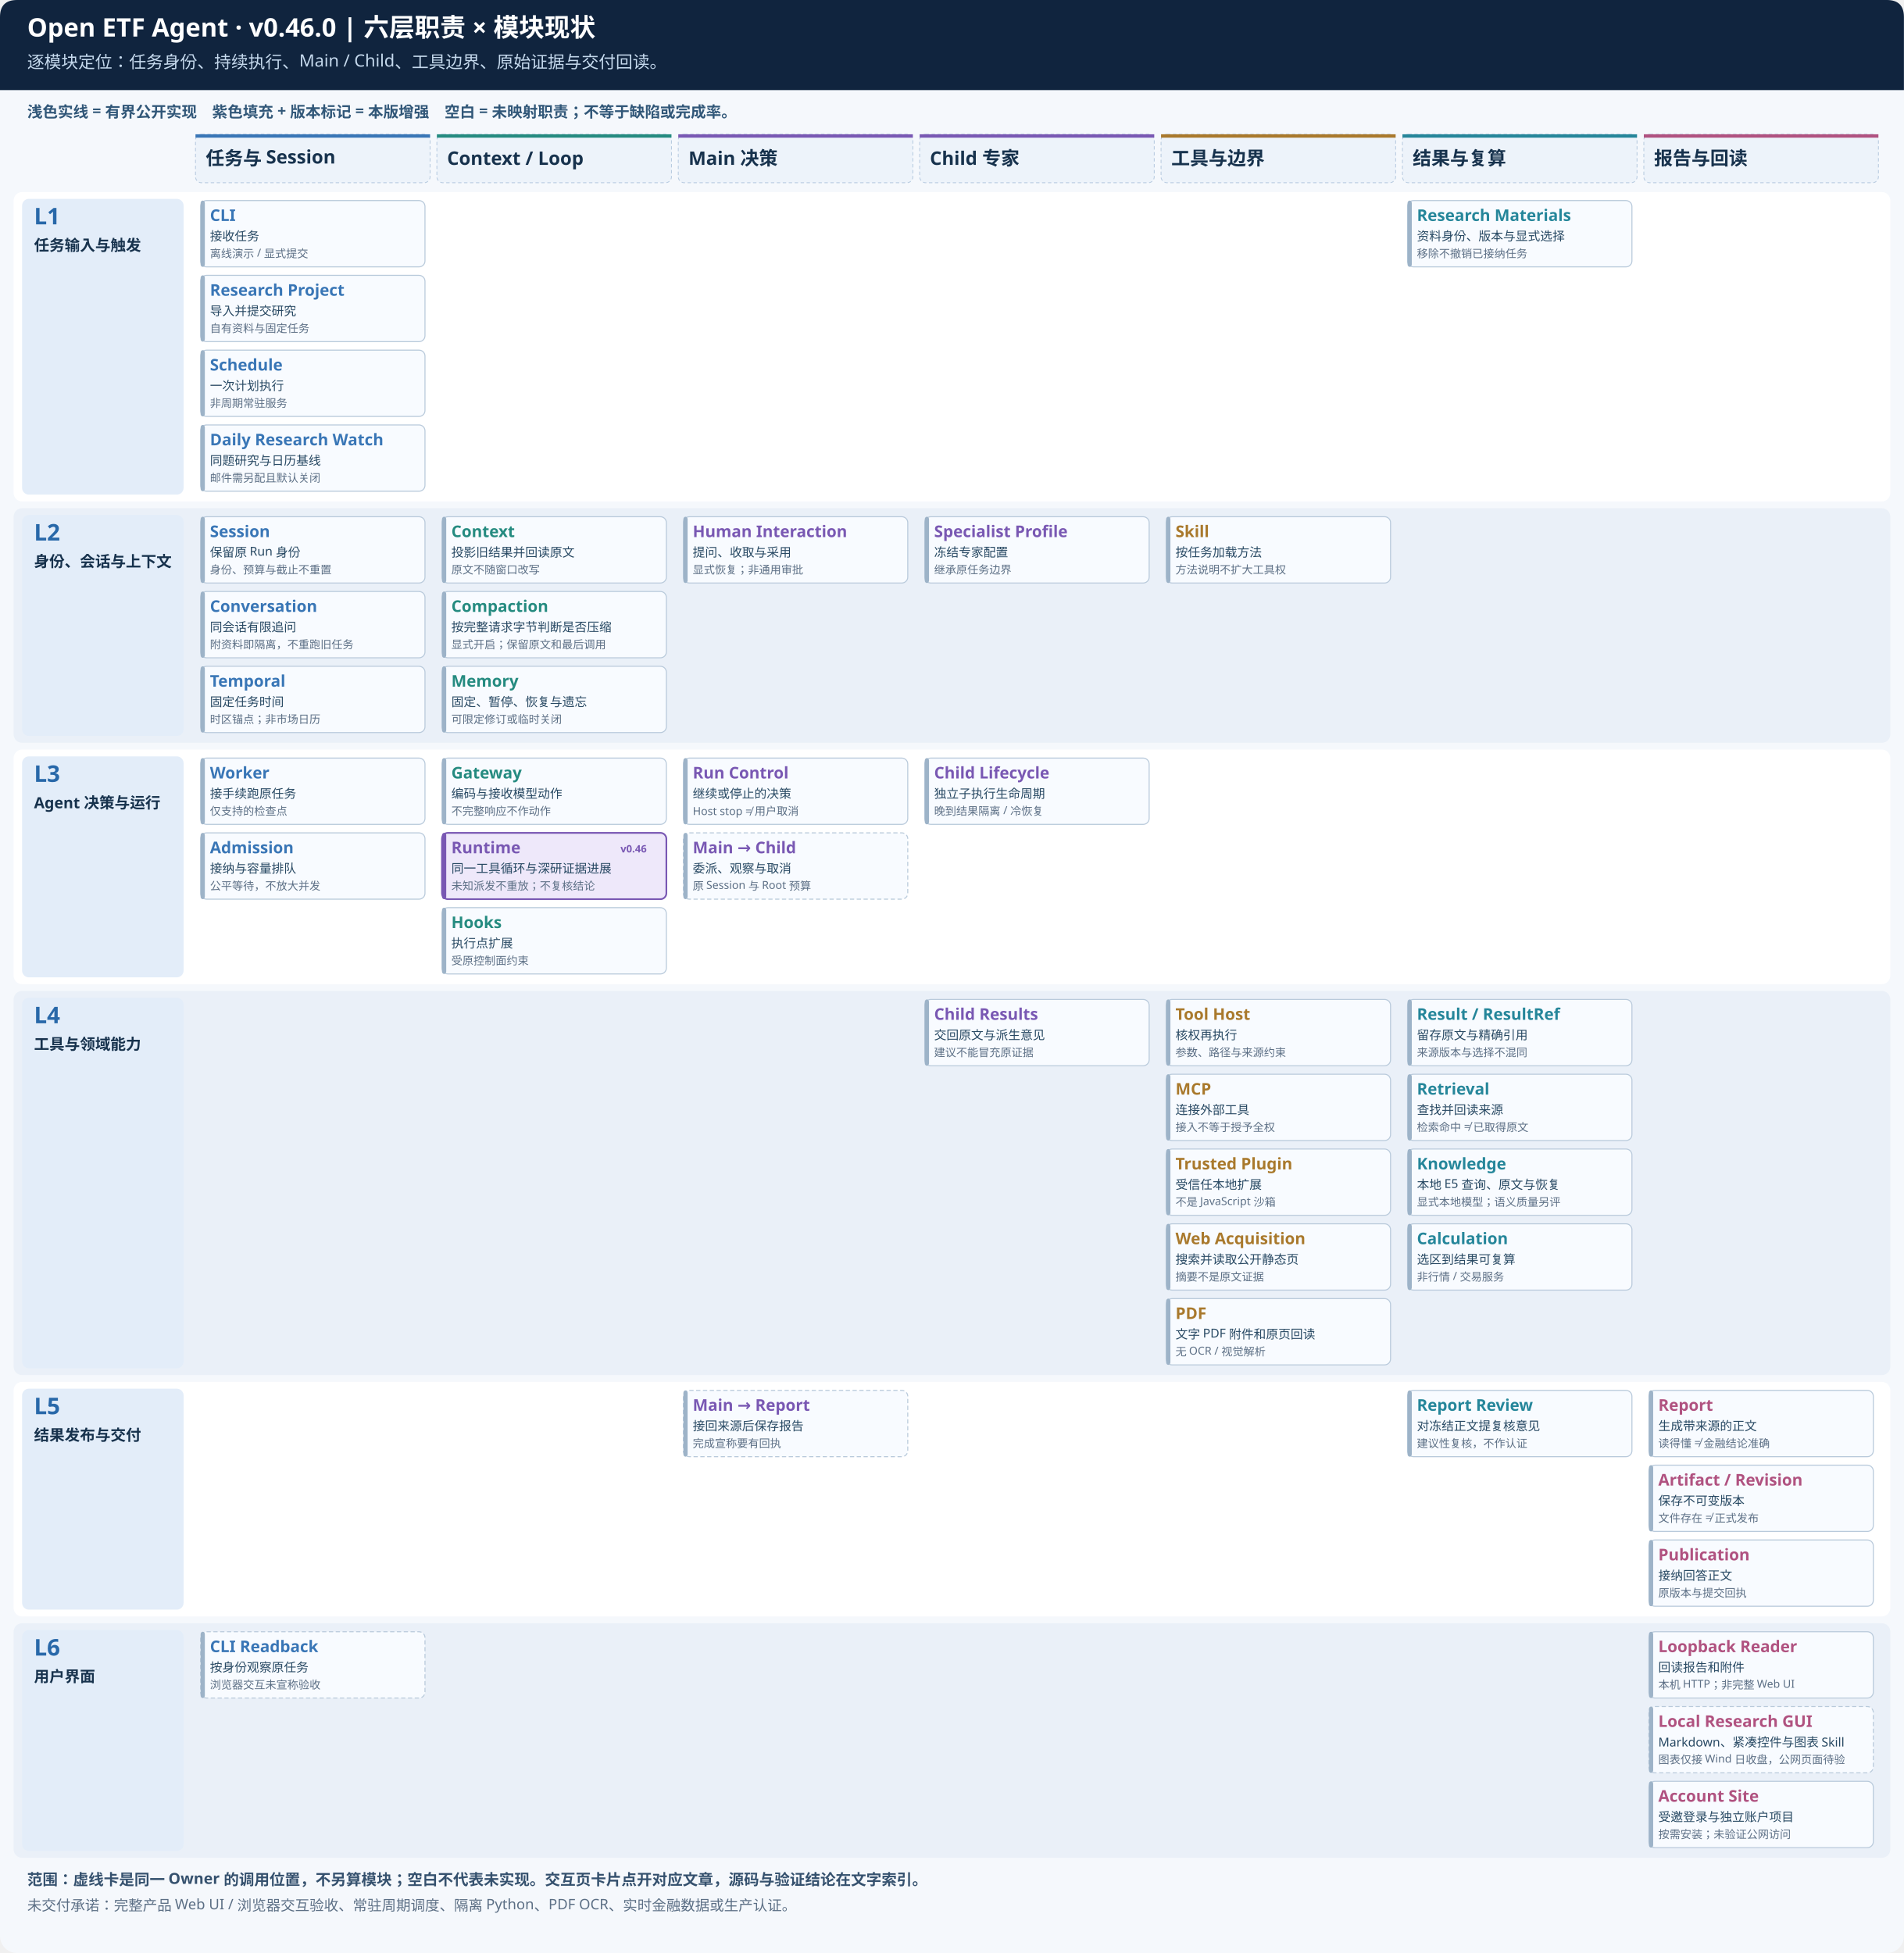
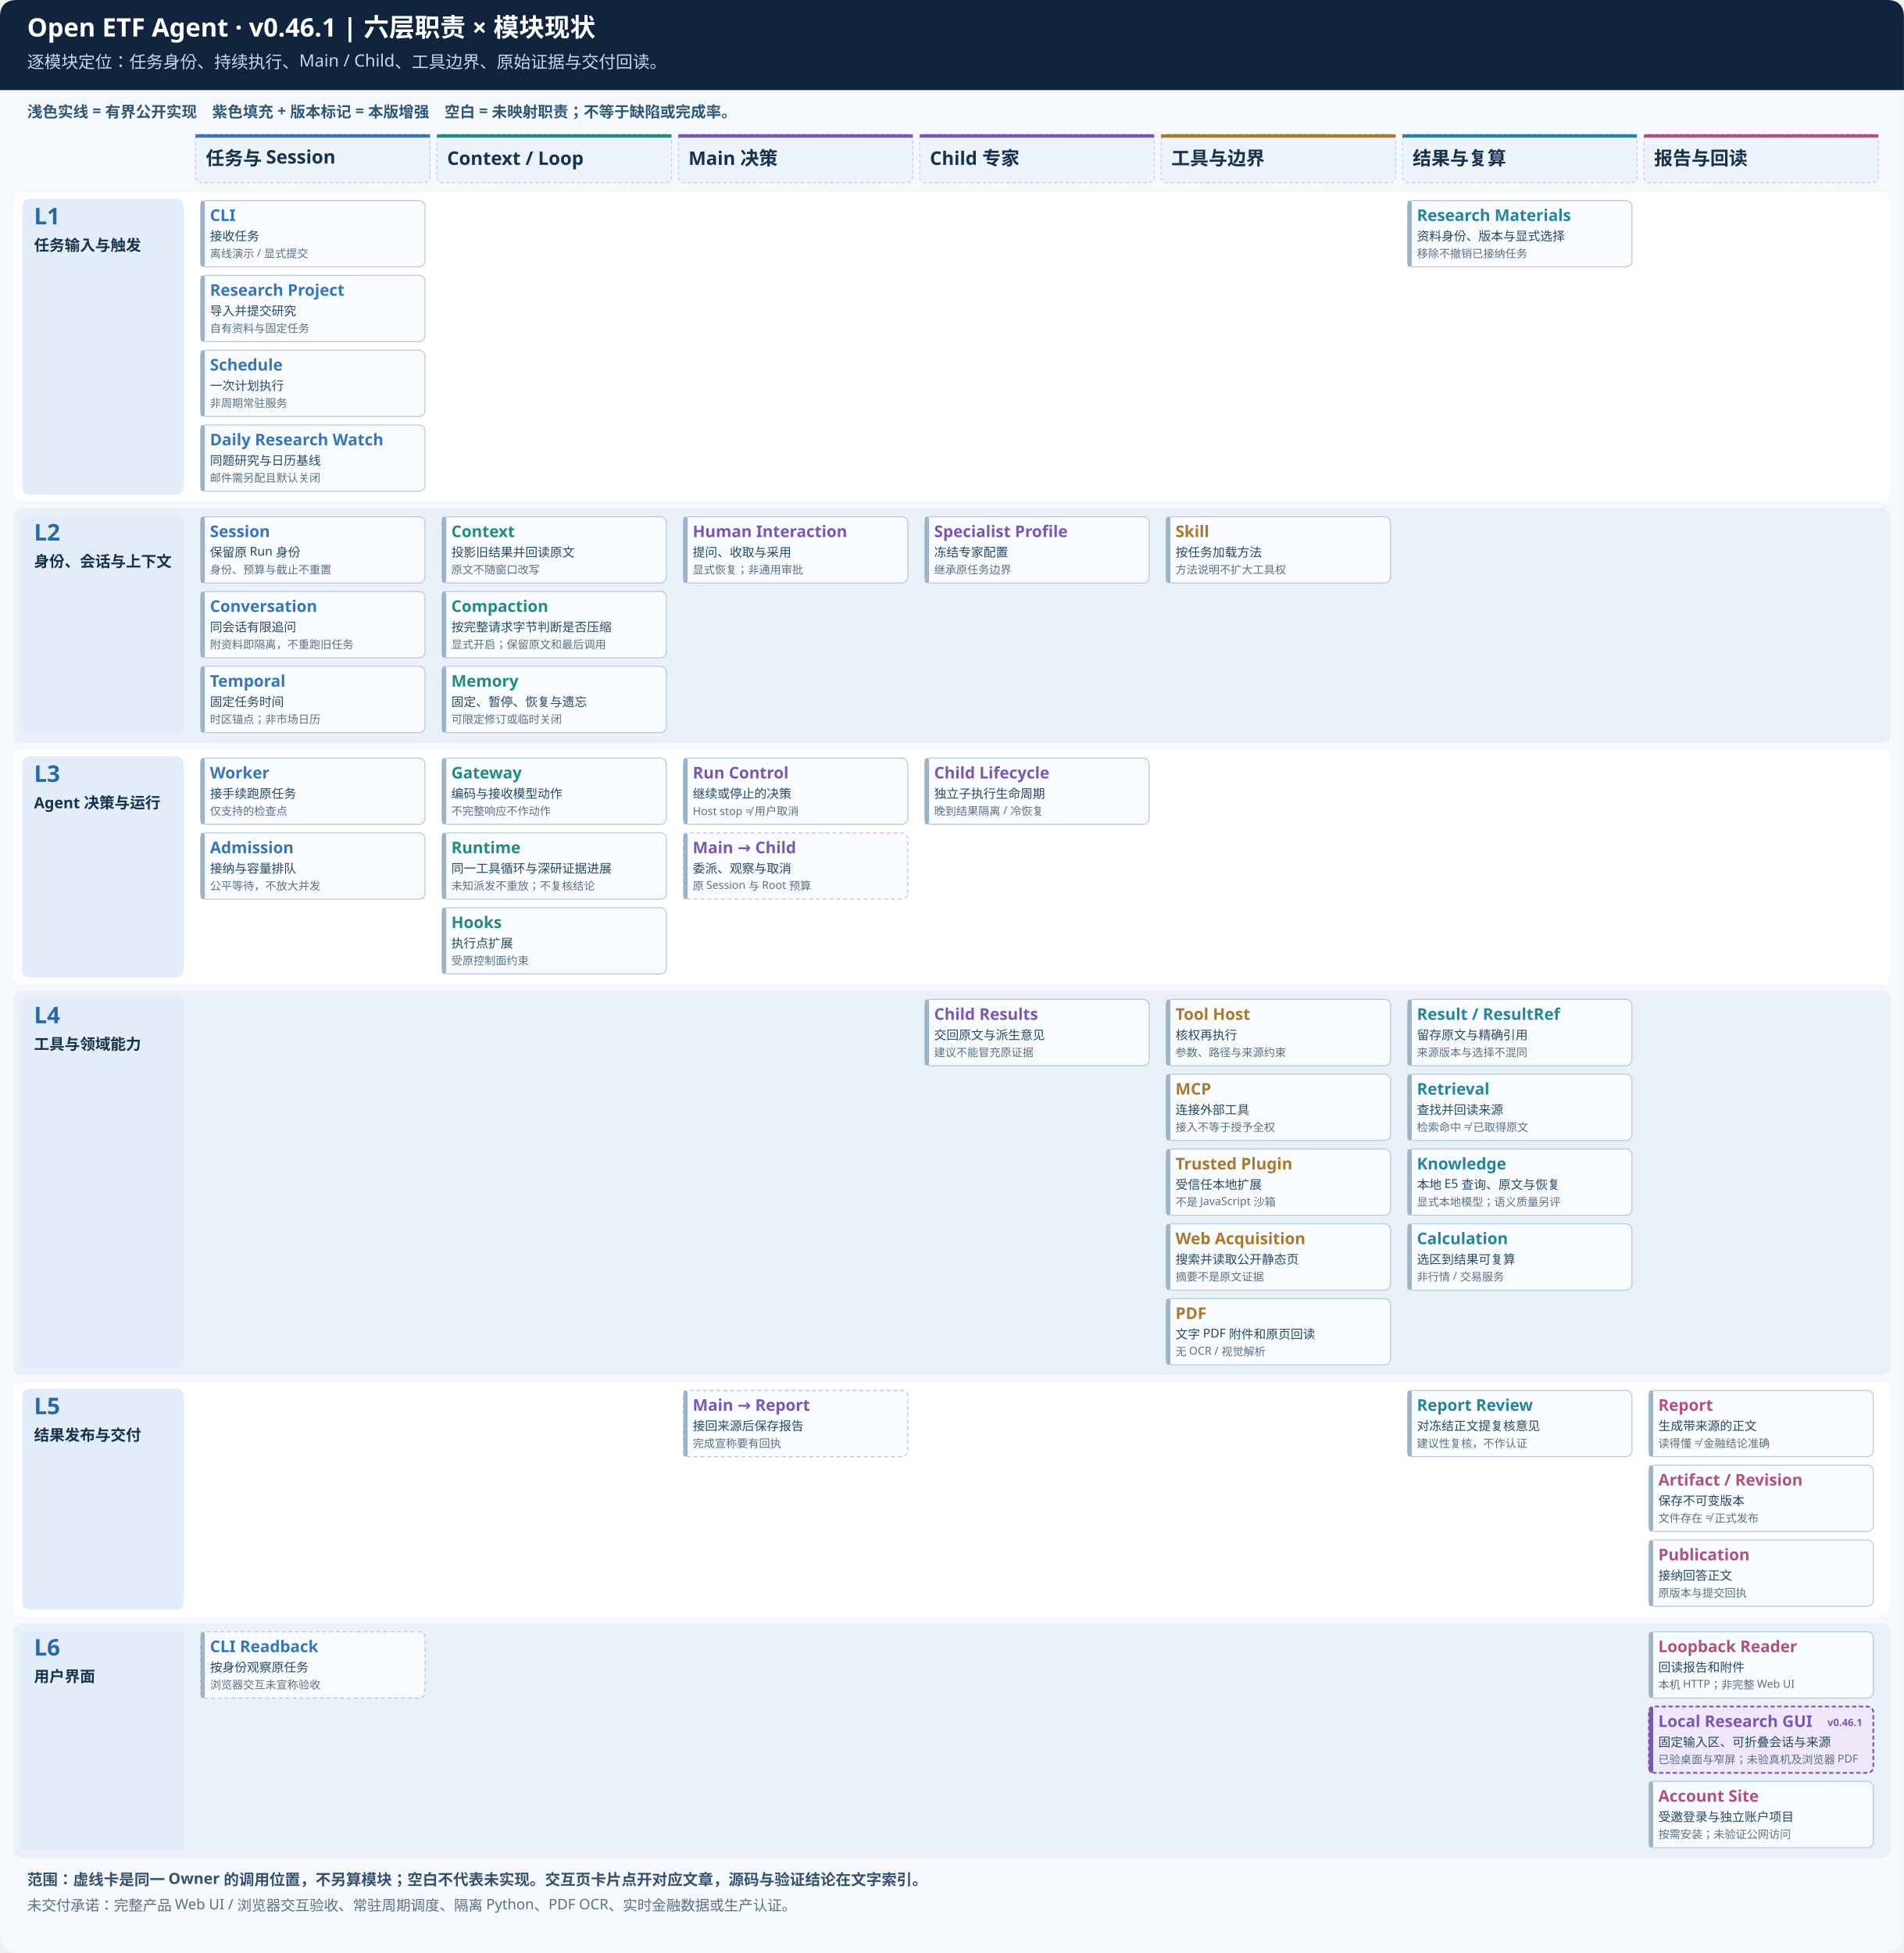
<svg xmlns="http://www.w3.org/2000/svg" width="2240" height="2298" viewBox="0 0 2240 2298" role="img" aria-labelledby="title desc">
  <rect width="2240" height="2298" rx="20" fill="#f5f8fc" />
  <path d="M20 0h2200q20 0 20 20v86H0V20Q0 0 20 0" fill="#10243e" />
  <g font-family="system-ui, sans-serif">
-     <text x="32" y="43" font-size="30" fill="#fff" font-weight="700">Open ETF Agent · v0.46.0 | 六层职责 × 模块现状</text>
+     <text x="32" y="43" font-size="30" fill="#fff" font-weight="700">Open ETF Agent · v0.46.1 | 六层职责 × 模块现状</text>
    <text x="32" y="80" font-size="20" fill="#c5d9ed" font-weight="400">逐模块定位：任务身份、持续执行、Main / Child、工具边界、原始证据与交付回读。</text>
    <text x="32" y="138" font-size="18" fill="#315778" font-weight="600">浅色实线 = 有界公开实现　紫色填充 + 版本标记 = 本版增强　空白 = 未映射职责；不等于缺陷或完成率。</text>
    <rect x="230" y="158" width="276" height="57" rx="7" fill="#edf3fa" stroke="#b8cbe0" stroke-dasharray="4 3" />
    <rect x="230" y="158" width="276" height="4" fill="#3976b6" />
    <text x="242" y="194" font-size="22" fill="#17324d" font-weight="700">任务与 Session</text>
    <rect x="514" y="158" width="276" height="57" rx="7" fill="#edf3fa" stroke="#b8cbe0" stroke-dasharray="4 3" />
    <rect x="514" y="158" width="276" height="4" fill="#258b80" />
    <text x="526" y="194" font-size="22" fill="#17324d" font-weight="700">Context / Loop</text>
    <rect x="798" y="158" width="276" height="57" rx="7" fill="#edf3fa" stroke="#b8cbe0" stroke-dasharray="4 3" />
    <rect x="798" y="158" width="276" height="4" fill="#7958b3" />
    <text x="810" y="194" font-size="22" fill="#17324d" font-weight="700">Main 决策</text>
    <rect x="1082" y="158" width="276" height="57" rx="7" fill="#edf3fa" stroke="#b8cbe0" stroke-dasharray="4 3" />
    <rect x="1082" y="158" width="276" height="4" fill="#7958b3" />
    <text x="1094" y="194" font-size="22" fill="#17324d" font-weight="700">Child 专家</text>
    <rect x="1366" y="158" width="276" height="57" rx="7" fill="#edf3fa" stroke="#b8cbe0" stroke-dasharray="4 3" />
    <rect x="1366" y="158" width="276" height="4" fill="#a9792c" />
    <text x="1378" y="194" font-size="22" fill="#17324d" font-weight="700">工具与边界</text>
    <rect x="1650" y="158" width="276" height="57" rx="7" fill="#edf3fa" stroke="#b8cbe0" stroke-dasharray="4 3" />
    <rect x="1650" y="158" width="276" height="4" fill="#25869a" />
    <text x="1662" y="194" font-size="22" fill="#17324d" font-weight="700">结果与复算</text>
    <rect x="1934" y="158" width="276" height="57" rx="7" fill="#edf3fa" stroke="#b8cbe0" stroke-dasharray="4 3" />
    <rect x="1934" y="158" width="276" height="4" fill="#b05280" />
    <text x="1946" y="194" font-size="22" fill="#17324d" font-weight="700">报告与回读</text>
    <rect x="16" y="226" width="2208" height="364" rx="10" fill="#ffffff" />
    <rect x="26" y="234" width="190" height="348" rx="8" fill="#e3edf9" />
    <text x="40" y="264" font-size="27" fill="#2868a9" font-weight="700">L1</text>
    <text x="40" y="295" font-size="18" fill="#17324d" font-weight="700">任务输入与触发</text>
    <a href="https://hpoenixf.com/eff-agent-article/articles/agent-in-15-minutes" target="_blank" rel="noopener noreferrer">
      <rect x="236" y="236" width="264" height="78" rx="7" fill="#f8fbff" stroke="#b9cadb" stroke-width="1.2" />
      <rect x="236" y="236" width="5" height="78" rx="3" fill="#9db3c8" />
      <text x="247" y="260" font-size="19" fill="#3976b6" font-weight="700">CLI</text>
      <text x="247" y="283" font-size="14.5" fill="#284963" font-weight="500">接收任务</text>
      <text x="247" y="303" font-size="13" fill="#5c6f85" font-weight="400">离线演示 / 显式提交</text>
    </a>
    <a href="https://hpoenixf.com/eff-agent-article/articles/open-etf-agent-research-project-workshop" target="_blank" rel="noopener noreferrer">
      <rect x="236" y="324" width="264" height="78" rx="7" fill="#f8fbff" stroke="#b9cadb" stroke-width="1.2" />
      <rect x="236" y="324" width="5" height="78" rx="3" fill="#9db3c8" />
      <text x="247" y="348" font-size="19" fill="#3976b6" font-weight="700">Research Project</text>
      <text x="247" y="371" font-size="14.5" fill="#284963" font-weight="500">导入并提交研究</text>
      <text x="247" y="391" font-size="13" fill="#5c6f85" font-weight="400">自有资料与固定任务</text>
    </a>
    <a href="https://hpoenixf.com/eff-agent-article/articles/agent-autonomous-scheduled-research" target="_blank" rel="noopener noreferrer">
      <rect x="236" y="412" width="264" height="78" rx="7" fill="#f8fbff" stroke="#b9cadb" stroke-width="1.2" />
      <rect x="236" y="412" width="5" height="78" rx="3" fill="#9db3c8" />
      <text x="247" y="436" font-size="19" fill="#3976b6" font-weight="700">Schedule</text>
      <text x="247" y="459" font-size="14.5" fill="#284963" font-weight="500">一次计划执行</text>
      <text x="247" y="479" font-size="13" fill="#5c6f85" font-weight="400">非周期常驻服务</text>
    </a>
    <a href="https://hpoenixf.com/eff-agent-article/articles/agent-autonomous-scheduled-research" target="_blank" rel="noopener noreferrer">
      <rect x="236" y="500" width="264" height="78" rx="7" fill="#f8fbff" stroke="#b9cadb" stroke-width="1.2" />
      <rect x="236" y="500" width="5" height="78" rx="3" fill="#9db3c8" />
      <text x="247" y="524" font-size="19" fill="#3976b6" font-weight="700">Daily Research Watch</text>
      <text x="247" y="547" font-size="14.5" fill="#284963" font-weight="500">同题研究与日历基线</text>
      <text x="247" y="567" font-size="13" fill="#5c6f85" font-weight="400">邮件需另配且默认关闭</text>
    </a>
    <a href="https://hpoenixf.com/eff-agent-article/articles/agent-research-assets-identity-version-lifecycle" target="_blank" rel="noopener noreferrer">
      <rect x="1656" y="236" width="264" height="78" rx="7" fill="#f8fbff" stroke="#b9cadb" stroke-width="1.2" />
      <rect x="1656" y="236" width="5" height="78" rx="3" fill="#9db3c8" />
      <text x="1667" y="260" font-size="19" fill="#25869a" font-weight="700">Research Materials</text>
      <text x="1667" y="283" font-size="14.5" fill="#284963" font-weight="500">资料身份、版本与显式选择</text>
      <text x="1667" y="303" font-size="13" fill="#5c6f85" font-weight="400">移除不撤销已接纳任务</text>
    </a>
    <rect x="16" y="598" width="2208" height="276" rx="10" fill="#eaf0f8" />
    <rect x="26" y="606" width="190" height="260" rx="8" fill="#e3edf9" />
    <text x="40" y="636" font-size="27" fill="#2868a9" font-weight="700">L2</text>
    <text x="40" y="667" font-size="18" fill="#17324d" font-weight="700">身份、会话与上下文</text>
    <a href="https://hpoenixf.com/eff-agent-article/articles/agent-task-session-run-worker-schedule" target="_blank" rel="noopener noreferrer">
      <rect x="236" y="608" width="264" height="78" rx="7" fill="#f8fbff" stroke="#b9cadb" stroke-width="1.2" />
      <rect x="236" y="608" width="5" height="78" rx="3" fill="#9db3c8" />
      <text x="247" y="632" font-size="19" fill="#3976b6" font-weight="700">Session</text>
      <text x="247" y="655" font-size="14.5" fill="#284963" font-weight="500">保留原 Run 身份</text>
      <text x="247" y="675" font-size="13" fill="#5c6f85" font-weight="400">身份、预算与截止不重置</text>
    </a>
    <a href="https://hpoenixf.com/eff-agent-article/articles/agent-conversation-admission-task-continuation" target="_blank" rel="noopener noreferrer">
      <rect x="236" y="696" width="264" height="78" rx="7" fill="#f8fbff" stroke="#b9cadb" stroke-width="1.2" />
      <rect x="236" y="696" width="5" height="78" rx="3" fill="#9db3c8" />
      <text x="247" y="720" font-size="19" fill="#3976b6" font-weight="700">Conversation</text>
      <text x="247" y="743" font-size="14.5" fill="#284963" font-weight="500">同会话有限追问</text>
      <text x="247" y="763" font-size="13" fill="#5c6f85" font-weight="400">附资料即隔离，不重跑旧任务</text>
    </a>
    <a href="https://hpoenixf.com/eff-agent-article/articles/agent-temporal-semantics-market-calendar" target="_blank" rel="noopener noreferrer">
      <rect x="236" y="784" width="264" height="78" rx="7" fill="#f8fbff" stroke="#b9cadb" stroke-width="1.2" />
      <rect x="236" y="784" width="5" height="78" rx="3" fill="#9db3c8" />
      <text x="247" y="808" font-size="19" fill="#3976b6" font-weight="700">Temporal</text>
      <text x="247" y="831" font-size="14.5" fill="#284963" font-weight="500">固定任务时间</text>
      <text x="247" y="851" font-size="13" fill="#5c6f85" font-weight="400">时区锚点；非市场日历</text>
    </a>
    <a href="https://hpoenixf.com/eff-agent-article/articles/agent-context-governance-actions" target="_blank" rel="noopener noreferrer">
      <rect x="520" y="608" width="264" height="78" rx="7" fill="#f8fbff" stroke="#b9cadb" stroke-width="1.2" />
      <rect x="520" y="608" width="5" height="78" rx="3" fill="#9db3c8" />
      <text x="531" y="632" font-size="19" fill="#258b80" font-weight="700">Context</text>
      <text x="531" y="655" font-size="14.5" fill="#284963" font-weight="500">投影旧结果并回读原文</text>
      <text x="531" y="675" font-size="13" fill="#5c6f85" font-weight="400">原文不随窗口改写</text>
    </a>
    <a href="https://hpoenixf.com/eff-agent-article/articles/agent-main-run-context-compaction" target="_blank" rel="noopener noreferrer">
      <rect x="520" y="696" width="264" height="78" rx="7" fill="#f8fbff" stroke="#b9cadb" stroke-width="1.2" />
      <rect x="520" y="696" width="5" height="78" rx="3" fill="#9db3c8" />
      <text x="531" y="720" font-size="19" fill="#258b80" font-weight="700">Compaction</text>
      <text x="531" y="743" font-size="14.5" fill="#284963" font-weight="500">按完整请求字节判断是否压缩</text>
      <text x="531" y="763" font-size="13" fill="#5c6f85" font-weight="400">显式开启；保留原文和最后调用</text>
    </a>
    <a href="https://hpoenixf.com/eff-agent-article/articles/026-agent-memory-forget-durable-effects" target="_blank" rel="noopener noreferrer">
      <rect x="520" y="784" width="264" height="78" rx="7" fill="#f8fbff" stroke="#b9cadb" stroke-width="1.2" />
      <rect x="520" y="784" width="5" height="78" rx="3" fill="#9db3c8" />
      <text x="531" y="808" font-size="19" fill="#258b80" font-weight="700">Memory</text>
      <text x="531" y="831" font-size="14.5" fill="#284963" font-weight="500">固定、暂停、恢复与遗忘</text>
      <text x="531" y="851" font-size="13" fill="#5c6f85" font-weight="400">可限定修订或临时关闭</text>
    </a>
    <a href="https://hpoenixf.com/eff-agent-article/articles/agent-durable-human-interaction-response-adoption" target="_blank" rel="noopener noreferrer">
      <rect x="804" y="608" width="264" height="78" rx="7" fill="#f8fbff" stroke="#b9cadb" stroke-width="1.2" />
      <rect x="804" y="608" width="5" height="78" rx="3" fill="#9db3c8" />
      <text x="815" y="632" font-size="19" fill="#7958b3" font-weight="700">Human Interaction</text>
      <text x="815" y="655" font-size="14.5" fill="#284963" font-weight="500">提问、收取与采用</text>
      <text x="815" y="675" font-size="13" fill="#5c6f85" font-weight="400">显式恢复；非通用审批</text>
    </a>
    <a href="https://hpoenixf.com/eff-agent-article/articles/agent-custom-expert-from-prompt-to-recovery" target="_blank" rel="noopener noreferrer">
      <rect x="1088" y="608" width="264" height="78" rx="7" fill="#f8fbff" stroke="#b9cadb" stroke-width="1.2" />
      <rect x="1088" y="608" width="5" height="78" rx="3" fill="#9db3c8" />
      <text x="1099" y="632" font-size="19" fill="#7958b3" font-weight="700">Specialist Profile</text>
      <text x="1099" y="655" font-size="14.5" fill="#284963" font-weight="500">冻结专家配置</text>
      <text x="1099" y="675" font-size="13" fill="#5c6f85" font-weight="400">继承原任务边界</text>
    </a>
    <a href="https://hpoenixf.com/eff-agent-article/articles/agent-skill-from-markdown-to-callable-research" target="_blank" rel="noopener noreferrer">
      <rect x="1372" y="608" width="264" height="78" rx="7" fill="#f8fbff" stroke="#b9cadb" stroke-width="1.2" />
      <rect x="1372" y="608" width="5" height="78" rx="3" fill="#9db3c8" />
      <text x="1383" y="632" font-size="19" fill="#a9792c" font-weight="700">Skill</text>
      <text x="1383" y="655" font-size="14.5" fill="#284963" font-weight="500">按任务加载方法</text>
      <text x="1383" y="675" font-size="13" fill="#5c6f85" font-weight="400">方法说明不扩大工具权</text>
    </a>
    <rect x="16" y="882" width="2208" height="276" rx="10" fill="#ffffff" />
    <rect x="26" y="890" width="190" height="260" rx="8" fill="#e3edf9" />
    <text x="40" y="920" font-size="27" fill="#2868a9" font-weight="700">L3</text>
    <text x="40" y="951" font-size="18" fill="#17324d" font-weight="700">Agent 决策与运行</text>
    <a href="https://hpoenixf.com/eff-agent-article/articles/open-etf-agent-v010-system-design" target="_blank" rel="noopener noreferrer">
      <rect x="236" y="892" width="264" height="78" rx="7" fill="#f8fbff" stroke="#b9cadb" stroke-width="1.2" />
      <rect x="236" y="892" width="5" height="78" rx="3" fill="#9db3c8" />
      <text x="247" y="916" font-size="19" fill="#3976b6" font-weight="700">Worker</text>
      <text x="247" y="939" font-size="14.5" fill="#284963" font-weight="500">接手续跑原任务</text>
      <text x="247" y="959" font-size="13" fill="#5c6f85" font-weight="400">仅支持的检查点</text>
    </a>
    <a href="https://hpoenixf.com/eff-agent-article/articles/agent-provider-admission-capacity-lease" target="_blank" rel="noopener noreferrer">
      <rect x="236" y="980" width="264" height="78" rx="7" fill="#f8fbff" stroke="#b9cadb" stroke-width="1.2" />
      <rect x="236" y="980" width="5" height="78" rx="3" fill="#9db3c8" />
      <text x="247" y="1004" font-size="19" fill="#3976b6" font-weight="700">Admission</text>
      <text x="247" y="1027" font-size="14.5" fill="#284963" font-weight="500">接纳与容量排队</text>
      <text x="247" y="1047" font-size="13" fill="#5c6f85" font-weight="400">公平等待，不放大并发</text>
    </a>
    <a href="https://hpoenixf.com/eff-agent-article/articles/agent-provider-architecture-and-admission" target="_blank" rel="noopener noreferrer">
      <rect x="520" y="892" width="264" height="78" rx="7" fill="#f8fbff" stroke="#b9cadb" stroke-width="1.2" />
      <rect x="520" y="892" width="5" height="78" rx="3" fill="#9db3c8" />
      <text x="531" y="916" font-size="19" fill="#258b80" font-weight="700">Gateway</text>
      <text x="531" y="939" font-size="14.5" fill="#284963" font-weight="500">编码与接收模型动作</text>
      <text x="531" y="959" font-size="13" fill="#5c6f85" font-weight="400">不完整响应不作动作</text>
    </a>
    <a href="https://hpoenixf.com/eff-agent-article/articles/etf-agent-model-harness-research-loop" target="_blank" rel="noopener noreferrer">
-       <rect x="520" y="980" width="264" height="78" rx="7" fill="#eee8fa" stroke="#7958b3" stroke-width="2" />
-       <rect x="520" y="980" width="5" height="78" rx="3" fill="#7958b3" />
-       <text x="531" y="1004" font-size="19" fill="#7958b3" font-weight="700">Runtime</text>
+       <rect x="520" y="980" width="264" height="78" rx="7" fill="#f8fbff" stroke="#b9cadb" stroke-width="1.2" />
+       <rect x="520" y="980" width="5" height="78" rx="3" fill="#9db3c8" />
+       <text x="531" y="1004" font-size="19" fill="#258b80" font-weight="700">Runtime</text>
      <text x="531" y="1027" font-size="14.5" fill="#284963" font-weight="500">同一工具循环与深研证据进展</text>
      <text x="531" y="1047" font-size="13" fill="#5c6f85" font-weight="400">未知派发不重放；不复核结论</text>
-       <text x="730" y="1003" font-size="12" fill="#7958b3" font-weight="700">v0.46</text>
    </a>
    <a href="https://hpoenixf.com/eff-agent-article/articles/agent-multi-ecosystem-hook-execution" target="_blank" rel="noopener noreferrer">
      <rect x="520" y="1068" width="264" height="78" rx="7" fill="#f8fbff" stroke="#b9cadb" stroke-width="1.2" />
      <rect x="520" y="1068" width="5" height="78" rx="3" fill="#9db3c8" />
      <text x="531" y="1092" font-size="19" fill="#258b80" font-weight="700">Hooks</text>
      <text x="531" y="1115" font-size="14.5" fill="#284963" font-weight="500">执行点扩展</text>
      <text x="531" y="1135" font-size="13" fill="#5c6f85" font-weight="400">受原控制面约束</text>
    </a>
    <a href="https://hpoenixf.com/eff-agent-article/articles/agent-veto-authority-and-run-termination" target="_blank" rel="noopener noreferrer">
      <rect x="804" y="892" width="264" height="78" rx="7" fill="#f8fbff" stroke="#b9cadb" stroke-width="1.2" />
      <rect x="804" y="892" width="5" height="78" rx="3" fill="#9db3c8" />
      <text x="815" y="916" font-size="19" fill="#7958b3" font-weight="700">Run Control</text>
      <text x="815" y="939" font-size="14.5" fill="#284963" font-weight="500">继续或停止的决策</text>
      <text x="815" y="959" font-size="13" fill="#5c6f85" font-weight="400">Host stop ≠ 用户取消</text>
    </a>
    <a href="https://hpoenixf.com/eff-agent-article/articles/agent-subagent-context-specialization" target="_blank" rel="noopener noreferrer">
      <rect x="804" y="980" width="264" height="78" rx="7" fill="#f8fbff" stroke="#b9cadb" stroke-width="1.2" stroke-dasharray="5 3" />
      <rect x="804" y="980" width="5" height="78" rx="3" fill="#9db3c8" />
      <text x="815" y="1004" font-size="19" fill="#7958b3" font-weight="700">Main → Child</text>
      <text x="815" y="1027" font-size="14.5" fill="#284963" font-weight="500">委派、观察与取消</text>
      <text x="815" y="1047" font-size="13" fill="#5c6f85" font-weight="400">原 Session 与 Root 预算</text>
    </a>
    <a href="https://hpoenixf.com/eff-agent-article/articles/agent-subagent-context-specialization" target="_blank" rel="noopener noreferrer">
      <rect x="1088" y="892" width="264" height="78" rx="7" fill="#f8fbff" stroke="#b9cadb" stroke-width="1.2" />
      <rect x="1088" y="892" width="5" height="78" rx="3" fill="#9db3c8" />
      <text x="1099" y="916" font-size="19" fill="#7958b3" font-weight="700">Child Lifecycle</text>
      <text x="1099" y="939" font-size="14.5" fill="#284963" font-weight="500">独立子执行生命周期</text>
      <text x="1099" y="959" font-size="13" fill="#5c6f85" font-weight="400">晚到结果隔离 / 冷恢复</text>
    </a>
    <rect x="16" y="1166" width="2208" height="452" rx="10" fill="#eaf0f8" />
    <rect x="26" y="1174" width="190" height="436" rx="8" fill="#e3edf9" />
    <text x="40" y="1204" font-size="27" fill="#2868a9" font-weight="700">L4</text>
    <text x="40" y="1235" font-size="18" fill="#17324d" font-weight="700">工具与领域能力</text>
    <a href="https://hpoenixf.com/eff-agent-article/articles/agent-subagent-contribution-evidence" target="_blank" rel="noopener noreferrer">
      <rect x="1088" y="1176" width="264" height="78" rx="7" fill="#f8fbff" stroke="#b9cadb" stroke-width="1.2" />
      <rect x="1088" y="1176" width="5" height="78" rx="3" fill="#9db3c8" />
      <text x="1099" y="1200" font-size="19" fill="#7958b3" font-weight="700">Child Results</text>
      <text x="1099" y="1223" font-size="14.5" fill="#284963" font-weight="500">交回原文与派生意见</text>
      <text x="1099" y="1243" font-size="13" fill="#5c6f85" font-weight="400">建议不能冒充原证据</text>
    </a>
    <a href="https://hpoenixf.com/eff-agent-article/articles/agent-tool-lifecycle-and-model-input" target="_blank" rel="noopener noreferrer">
      <rect x="1372" y="1176" width="264" height="78" rx="7" fill="#f8fbff" stroke="#b9cadb" stroke-width="1.2" />
      <rect x="1372" y="1176" width="5" height="78" rx="3" fill="#9db3c8" />
      <text x="1383" y="1200" font-size="19" fill="#a9792c" font-weight="700">Tool Host</text>
      <text x="1383" y="1223" font-size="14.5" fill="#284963" font-weight="500">核权再执行</text>
      <text x="1383" y="1243" font-size="13" fill="#5c6f85" font-weight="400">参数、路径与来源约束</text>
    </a>
    <a href="https://hpoenixf.com/eff-agent-article/articles/mcp-host-from-discovery-to-consumption" target="_blank" rel="noopener noreferrer">
      <rect x="1372" y="1264" width="264" height="78" rx="7" fill="#f8fbff" stroke="#b9cadb" stroke-width="1.2" />
      <rect x="1372" y="1264" width="5" height="78" rx="3" fill="#9db3c8" />
      <text x="1383" y="1288" font-size="19" fill="#a9792c" font-weight="700">MCP</text>
      <text x="1383" y="1311" font-size="14.5" fill="#284963" font-weight="500">连接外部工具</text>
      <text x="1383" y="1331" font-size="13" fill="#5c6f85" font-weight="400">接入不等于授予全权</text>
    </a>
    <a href="https://hpoenixf.com/eff-agent-article/articles/020-agent-extension-host-smartphone" target="_blank" rel="noopener noreferrer">
      <rect x="1372" y="1352" width="264" height="78" rx="7" fill="#f8fbff" stroke="#b9cadb" stroke-width="1.2" />
      <rect x="1372" y="1352" width="5" height="78" rx="3" fill="#9db3c8" />
      <text x="1383" y="1376" font-size="19" fill="#a9792c" font-weight="700">Trusted Plugin</text>
      <text x="1383" y="1399" font-size="14.5" fill="#284963" font-weight="500">受信任本地扩展</text>
      <text x="1383" y="1419" font-size="13" fill="#5c6f85" font-weight="400">不是 JavaScript 沙箱</text>
    </a>
    <a href="https://hpoenixf.com/eff-agent-article/articles/021-agent-web-research-from-search-to-deep-reading" target="_blank" rel="noopener noreferrer">
      <rect x="1372" y="1440" width="264" height="78" rx="7" fill="#f8fbff" stroke="#b9cadb" stroke-width="1.2" />
      <rect x="1372" y="1440" width="5" height="78" rx="3" fill="#9db3c8" />
      <text x="1383" y="1464" font-size="19" fill="#a9792c" font-weight="700">Web Acquisition</text>
      <text x="1383" y="1487" font-size="14.5" fill="#284963" font-weight="500">搜索并读取公开静态页</text>
      <text x="1383" y="1507" font-size="13" fill="#5c6f85" font-weight="400">摘要不是原文证据</text>
    </a>
    <a href="https://hpoenixf.com/eff-agent-article/articles/024-agent-pdf-from-text-to-evidence" target="_blank" rel="noopener noreferrer">
      <rect x="1372" y="1528" width="264" height="78" rx="7" fill="#f8fbff" stroke="#b9cadb" stroke-width="1.2" />
      <rect x="1372" y="1528" width="5" height="78" rx="3" fill="#9db3c8" />
      <text x="1383" y="1552" font-size="19" fill="#a9792c" font-weight="700">PDF</text>
      <text x="1383" y="1575" font-size="14.5" fill="#284963" font-weight="500">文字 PDF 附件和原页回读</text>
      <text x="1383" y="1595" font-size="13" fill="#5c6f85" font-weight="400">无 OCR / 视觉解析</text>
    </a>
    <a href="https://hpoenixf.com/eff-agent-article/articles/tool-results-outside-model-context" target="_blank" rel="noopener noreferrer">
      <rect x="1656" y="1176" width="264" height="78" rx="7" fill="#f8fbff" stroke="#b9cadb" stroke-width="1.2" />
      <rect x="1656" y="1176" width="5" height="78" rx="3" fill="#9db3c8" />
      <text x="1667" y="1200" font-size="19" fill="#25869a" font-weight="700">Result / ResultRef</text>
      <text x="1667" y="1223" font-size="14.5" fill="#284963" font-weight="500">留存原文与精确引用</text>
      <text x="1667" y="1243" font-size="13" fill="#5c6f85" font-weight="400">来源版本与选择不混同</text>
    </a>
    <a href="https://hpoenixf.com/eff-agent-article/articles/agent-knowledge-retrieval-end-to-end" target="_blank" rel="noopener noreferrer">
      <rect x="1656" y="1264" width="264" height="78" rx="7" fill="#f8fbff" stroke="#b9cadb" stroke-width="1.2" />
      <rect x="1656" y="1264" width="5" height="78" rx="3" fill="#9db3c8" />
      <text x="1667" y="1288" font-size="19" fill="#25869a" font-weight="700">Retrieval</text>
      <text x="1667" y="1311" font-size="14.5" fill="#284963" font-weight="500">查找并回读来源</text>
      <text x="1667" y="1331" font-size="13" fill="#5c6f85" font-weight="400">检索命中 ≠ 已取得原文</text>
    </a>
    <a href="https://hpoenixf.com/eff-agent-article/articles/agent-knowledge-retrieval-end-to-end" target="_blank" rel="noopener noreferrer">
      <rect x="1656" y="1352" width="264" height="78" rx="7" fill="#f8fbff" stroke="#b9cadb" stroke-width="1.2" />
      <rect x="1656" y="1352" width="5" height="78" rx="3" fill="#9db3c8" />
      <text x="1667" y="1376" font-size="19" fill="#25869a" font-weight="700">Knowledge</text>
      <text x="1667" y="1399" font-size="14.5" fill="#284963" font-weight="500">本地 E5 查询、原文与恢复</text>
      <text x="1667" y="1419" font-size="13" fill="#5c6f85" font-weight="400">显式本地模型；语义质量另评</text>
    </a>
    <a href="https://hpoenixf.com/eff-agent-article/articles/open-etf-agent-v010-system-design" target="_blank" rel="noopener noreferrer">
      <rect x="1656" y="1440" width="264" height="78" rx="7" fill="#f8fbff" stroke="#b9cadb" stroke-width="1.2" />
      <rect x="1656" y="1440" width="5" height="78" rx="3" fill="#9db3c8" />
      <text x="1667" y="1464" font-size="19" fill="#25869a" font-weight="700">Calculation</text>
      <text x="1667" y="1487" font-size="14.5" fill="#284963" font-weight="500">选区到结果可复算</text>
      <text x="1667" y="1507" font-size="13" fill="#5c6f85" font-weight="400">非行情 / 交易服务</text>
    </a>
    <rect x="16" y="1626" width="2208" height="276" rx="10" fill="#ffffff" />
    <rect x="26" y="1634" width="190" height="260" rx="8" fill="#e3edf9" />
    <text x="40" y="1664" font-size="27" fill="#2868a9" font-weight="700">L5</text>
    <text x="40" y="1695" font-size="18" fill="#17324d" font-weight="700">结果发布与交付</text>
    <a href="https://hpoenixf.com/eff-agent-article/articles/open-etf-agent-v01-first-readable-report" target="_blank" rel="noopener noreferrer">
      <rect x="804" y="1636" width="264" height="78" rx="7" fill="#f8fbff" stroke="#b9cadb" stroke-width="1.2" stroke-dasharray="5 3" />
      <rect x="804" y="1636" width="5" height="78" rx="3" fill="#9db3c8" />
      <text x="815" y="1660" font-size="19" fill="#7958b3" font-weight="700">Main → Report</text>
      <text x="815" y="1683" font-size="14.5" fill="#284963" font-weight="500">接回来源后保存报告</text>
      <text x="815" y="1703" font-size="13" fill="#5c6f85" font-weight="400">完成宣称要有回执</text>
    </a>
    <a href="https://hpoenixf.com/eff-agent-article/articles/open-etf-agent-report-review-workshop" target="_blank" rel="noopener noreferrer">
      <rect x="1656" y="1636" width="264" height="78" rx="7" fill="#f8fbff" stroke="#b9cadb" stroke-width="1.2" />
      <rect x="1656" y="1636" width="5" height="78" rx="3" fill="#9db3c8" />
      <text x="1667" y="1660" font-size="19" fill="#25869a" font-weight="700">Report Review</text>
      <text x="1667" y="1683" font-size="14.5" fill="#284963" font-weight="500">对冻结正文提复核意见</text>
      <text x="1667" y="1703" font-size="13" fill="#5c6f85" font-weight="400">建议性复核，不作认证</text>
    </a>
    <a href="https://hpoenixf.com/eff-agent-article/articles/open-etf-agent-v01-first-readable-report" target="_blank" rel="noopener noreferrer">
      <rect x="1940" y="1636" width="264" height="78" rx="7" fill="#f8fbff" stroke="#b9cadb" stroke-width="1.2" />
      <rect x="1940" y="1636" width="5" height="78" rx="3" fill="#9db3c8" />
      <text x="1951" y="1660" font-size="19" fill="#b05280" font-weight="700">Report</text>
      <text x="1951" y="1683" font-size="14.5" fill="#284963" font-weight="500">生成带来源的正文</text>
      <text x="1951" y="1703" font-size="13" fill="#5c6f85" font-weight="400">读得懂 ≠ 金融结论准确</text>
    </a>
    <a href="https://hpoenixf.com/eff-agent-article/articles/agent-artifact-version-access-sharing" target="_blank" rel="noopener noreferrer">
      <rect x="1940" y="1724" width="264" height="78" rx="7" fill="#f8fbff" stroke="#b9cadb" stroke-width="1.2" />
      <rect x="1940" y="1724" width="5" height="78" rx="3" fill="#9db3c8" />
      <text x="1951" y="1748" font-size="19" fill="#b05280" font-weight="700">Artifact / Revision</text>
      <text x="1951" y="1771" font-size="14.5" fill="#284963" font-weight="500">保存不可变版本</text>
      <text x="1951" y="1791" font-size="13" fill="#5c6f85" font-weight="400">文件存在 ≠ 正式发布</text>
    </a>
    <a href="https://hpoenixf.com/eff-agent-article/articles/019-agent-answer-publication" target="_blank" rel="noopener noreferrer">
      <rect x="1940" y="1812" width="264" height="78" rx="7" fill="#f8fbff" stroke="#b9cadb" stroke-width="1.2" />
      <rect x="1940" y="1812" width="5" height="78" rx="3" fill="#9db3c8" />
      <text x="1951" y="1836" font-size="19" fill="#b05280" font-weight="700">Publication</text>
      <text x="1951" y="1859" font-size="14.5" fill="#284963" font-weight="500">接纳回答正文</text>
      <text x="1951" y="1879" font-size="13" fill="#5c6f85" font-weight="400">原版本与提交回执</text>
    </a>
    <rect x="16" y="1910" width="2208" height="276" rx="10" fill="#eaf0f8" />
    <rect x="26" y="1918" width="190" height="260" rx="8" fill="#e3edf9" />
    <text x="40" y="1948" font-size="27" fill="#2868a9" font-weight="700">L6</text>
    <text x="40" y="1979" font-size="18" fill="#17324d" font-weight="700">用户界面</text>
    <a href="https://hpoenixf.com/eff-agent-article/articles/open-etf-agent-v01-first-readable-report" target="_blank" rel="noopener noreferrer">
      <rect x="236" y="1920" width="264" height="78" rx="7" fill="#f8fbff" stroke="#b9cadb" stroke-width="1.2" stroke-dasharray="5 3" />
      <rect x="236" y="1920" width="5" height="78" rx="3" fill="#9db3c8" />
      <text x="247" y="1944" font-size="19" fill="#3976b6" font-weight="700">CLI Readback</text>
      <text x="247" y="1967" font-size="14.5" fill="#284963" font-weight="500">按身份观察原任务</text>
      <text x="247" y="1987" font-size="13" fill="#5c6f85" font-weight="400">浏览器交互未宣称验收</text>
    </a>
    <a href="https://hpoenixf.com/eff-agent-article/articles/open-etf-agent-v010-system-design" target="_blank" rel="noopener noreferrer">
      <rect x="1940" y="1920" width="264" height="78" rx="7" fill="#f8fbff" stroke="#b9cadb" stroke-width="1.2" />
      <rect x="1940" y="1920" width="5" height="78" rx="3" fill="#9db3c8" />
      <text x="1951" y="1944" font-size="19" fill="#b05280" font-weight="700">Loopback Reader</text>
      <text x="1951" y="1967" font-size="14.5" fill="#284963" font-weight="500">回读报告和附件</text>
      <text x="1951" y="1987" font-size="13" fill="#5c6f85" font-weight="400">本机 HTTP；非完整 Web UI</text>
    </a>
    <a href="https://hpoenixf.com/eff-agent-article/articles/agent-conversation-admission-task-continuation" target="_blank" rel="noopener noreferrer">
-       <rect x="1940" y="2008" width="264" height="78" rx="7" fill="#f8fbff" stroke="#b9cadb" stroke-width="1.2" stroke-dasharray="5 3" />
-       <rect x="1940" y="2008" width="5" height="78" rx="3" fill="#9db3c8" />
-       <text x="1951" y="2032" font-size="19" fill="#b05280" font-weight="700">Local Research GUI</text>
-       <text x="1951" y="2055" font-size="14.5" fill="#284963" font-weight="500">Markdown、紧凑控件与图表 Skill</text>
-       <text x="1951" y="2075" font-size="13" fill="#5c6f85" font-weight="400">图表仅接 Wind 日收盘，公网页面待验</text>
+       <rect x="1940" y="2008" width="264" height="78" rx="7" fill="#eee8fa" stroke="#7958b3" stroke-width="2" stroke-dasharray="5 3" />
+       <rect x="1940" y="2008" width="5" height="78" rx="3" fill="#7958b3" />
+       <text x="1951" y="2032" font-size="19" fill="#7958b3" font-weight="700">Local Research GUI</text>
+       <text x="1951" y="2055" font-size="14.5" fill="#284963" font-weight="500">固定输入区、可折叠会话与来源</text>
+       <text x="1951" y="2075" font-size="13" fill="#5c6f85" font-weight="400">已验桌面与窄屏；未验真机及浏览器 PDF</text>
+       <text x="2150" y="2031" font-size="12" fill="#7958b3" font-weight="700">v0.46.1</text>
    </a>
    <a href="https://hpoenixf.com/eff-agent-article/articles/open-etf-agent-v010-system-design" target="_blank" rel="noopener noreferrer">
      <rect x="1940" y="2096" width="264" height="78" rx="7" fill="#f8fbff" stroke="#b9cadb" stroke-width="1.2" />
      <rect x="1940" y="2096" width="5" height="78" rx="3" fill="#9db3c8" />
      <text x="1951" y="2120" font-size="19" fill="#b05280" font-weight="700">Account Site</text>
      <text x="1951" y="2143" font-size="14.5" fill="#284963" font-weight="500">受邀登录与独立账户项目</text>
      <text x="1951" y="2163" font-size="13" fill="#5c6f85" font-weight="400">按需安装；未验证公网访问</text>
    </a>
    <text x="32" y="2218" font-size="18" fill="#35516e" font-weight="600">范围：虚线卡是同一 Owner 的调用位置，不另算模块；空白不代表未实现。交互页卡片点开对应文章，源码与验证结论在文字索引。</text>
    <text x="32" y="2248" font-size="17" fill="#5c6f85" font-weight="400">未交付承诺：完整产品 Web UI / 浏览器交互验收、常驻周期调度、隔离 Python、PDF OCR、实时金融数据或生产认证。</text>
  </g>
</svg>
